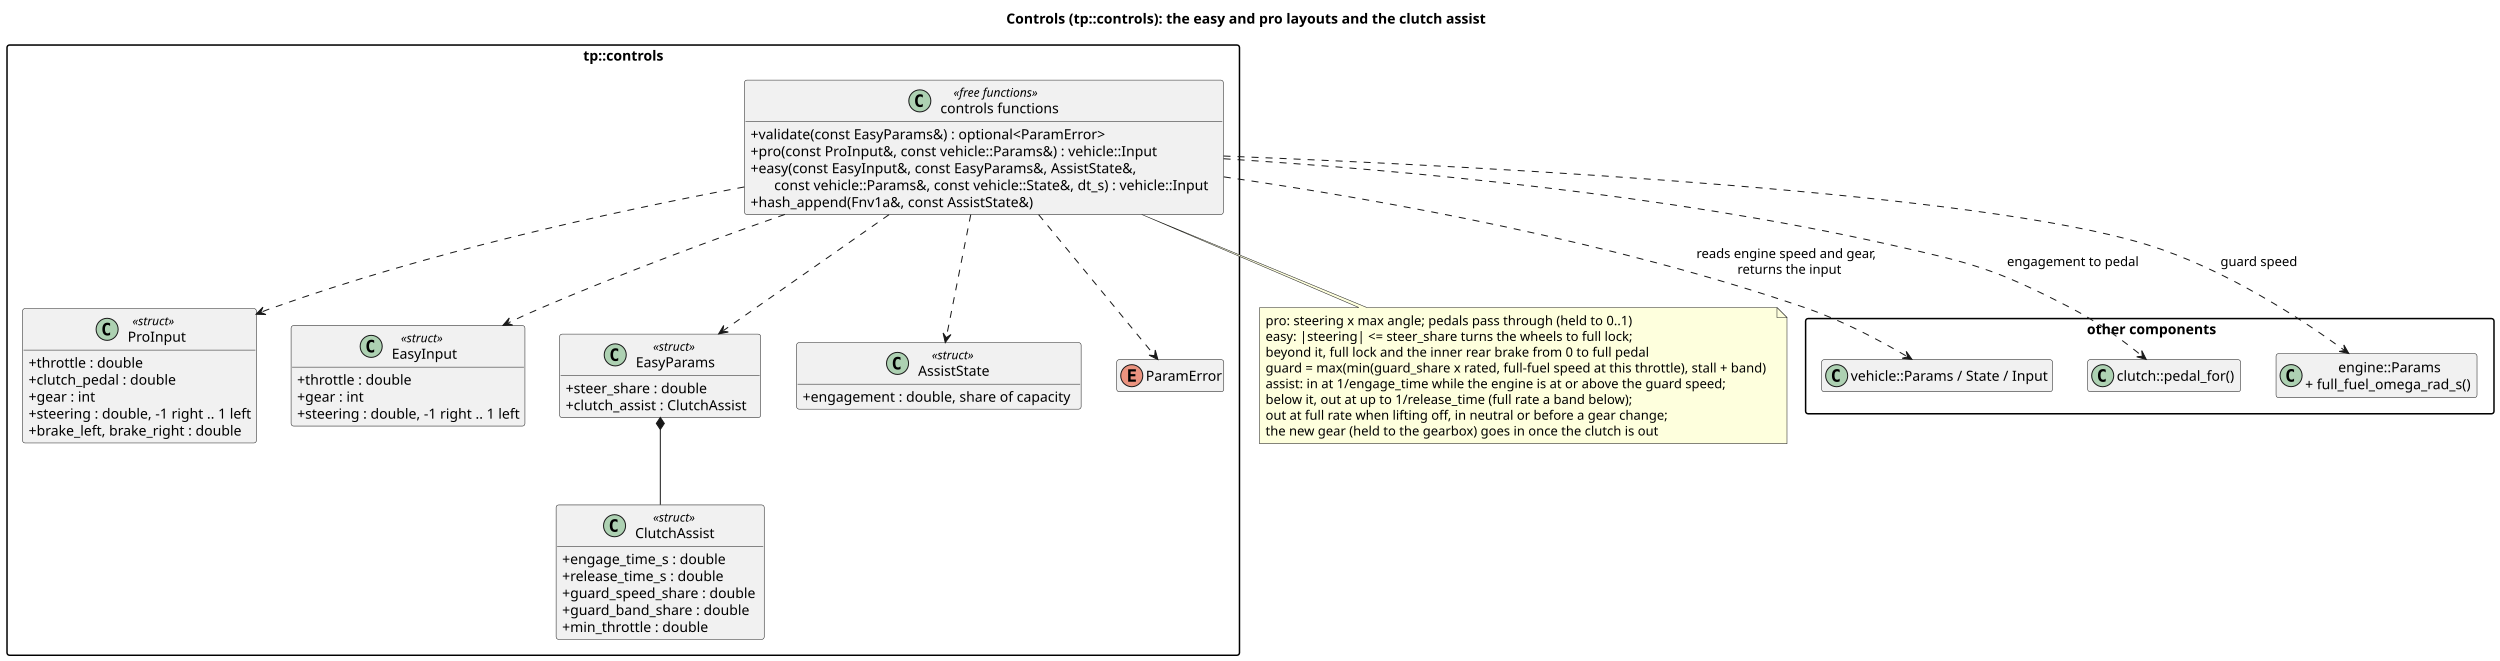
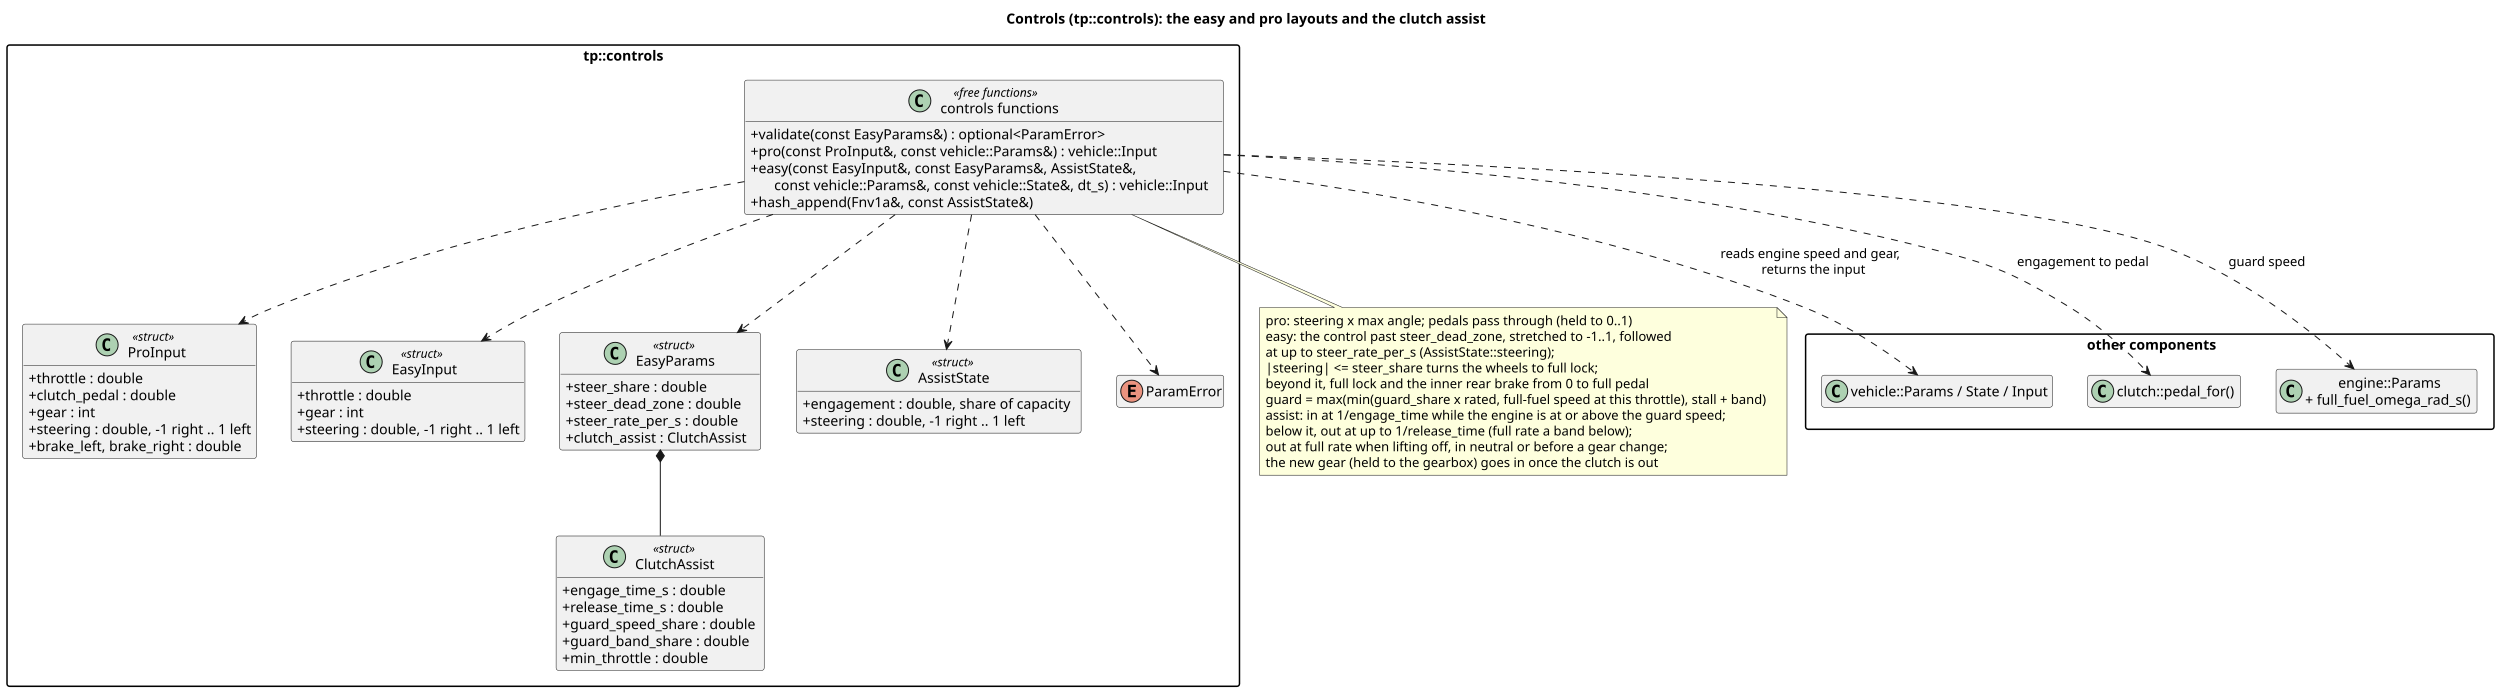
- <svg xmlns="http://www.w3.org/2000/svg" contentStyleType="text/css" height="659px" preserveAspectRatio="none" style="width:2495px;height:659px;background:#FFFFFF;" version="1.1" viewBox="0 0 2495 659" width="2495px" zoomAndPan="magnify">
+ <svg xmlns="http://www.w3.org/2000/svg" contentStyleType="text/css" height="690px" preserveAspectRatio="none" style="width:2495px;height:690px;background:#FFFFFF;" version="1.1" viewBox="0 0 2495 690" width="2495px" zoomAndPan="magnify">
  <defs />
  <g>
    <text fill="#000000" font-family="sans-serif" font-size="14" font-weight="bold" lengthAdjust="spacing" textLength="472.555" x="1004.223" y="23.562">Controls (tp::controls): the easy and pro layouts and the clutch assist</text>
    <g id="cluster_other components">
-       <rect fill="none" height="95" rx="2.5" ry="2.5" style="stroke:#000000;stroke-width:1.5;" width="687" x="1802" y="317.94" />
-       <text fill="#000000" font-family="sans-serif" font-size="14" font-weight="bold" lengthAdjust="spacing" textLength="125.535" x="2082.732" y="333.502">other components</text>
+       <rect fill="none" height="95" rx="2.5" ry="2.5" style="stroke:#000000;stroke-width:1.5;" width="687" x="1802" y="333.44" />
+       <text fill="#000000" font-family="sans-serif" font-size="14" font-weight="bold" lengthAdjust="spacing" textLength="125.535" x="2082.732" y="349.002">other components</text>
    </g>
    <g id="cluster_tp::controls">
-       <rect fill="none" height="609" rx="2.5" ry="2.5" style="stroke:#000000;stroke-width:1.5;" width="1230" x="7" y="44.94" />
+       <rect fill="none" height="640" rx="2.5" ry="2.5" style="stroke:#000000;stroke-width:1.5;" width="1230" x="7" y="44.94" />
      <text fill="#000000" font-family="sans-serif" font-size="14" font-weight="bold" lengthAdjust="spacing" textLength="79.892" x="582.054" y="60.502">tp::controls</text>
    </g>
    <g id="elem_Vehicle">
-       <rect codeLine="7" fill="#F1F1F1" height="32" id="Vehicle" rx="2.5" ry="2.5" style="stroke:#181818;stroke-width:0.5;" width="230.372" x="1818" y="358.94" />
-       <ellipse cx="1833" cy="374.94" fill="#ADD1B2" rx="11" ry="11" style="stroke:#181818;stroke-width:1.0;" />
-       <path d="M1835.969,380.58 Q1835.391,380.877 1834.75,381.018 Q1834.109,381.174 1833.406,381.174 Q1830.906,381.174 1829.578,379.533 Q1828.266,377.877 1828.266,374.752 Q1828.266,371.627 1829.578,369.971 Q1830.906,368.315 1833.406,368.315 Q1834.109,368.315 1834.75,368.471 Q1835.406,368.627 1835.969,368.924 L1835.969,371.643 Q1835.344,371.065 1834.75,370.799 Q1834.156,370.518 1833.531,370.518 Q1832.188,370.518 1831.5,371.596 Q1830.812,372.658 1830.812,374.752 Q1830.812,376.846 1831.5,377.924 Q1832.188,378.986 1833.531,378.986 Q1834.156,378.986 1834.75,378.721 Q1835.344,378.44 1835.969,377.861 L1835.969,380.58 Z " fill="#000000" />
-       <text fill="#000000" font-family="sans-serif" font-size="14" lengthAdjust="spacing" textLength="198.372" x="1847" y="380.032">vehicle::Params / State / Input</text>
+       <rect codeLine="7" fill="#F1F1F1" height="32" id="Vehicle" rx="2.5" ry="2.5" style="stroke:#181818;stroke-width:0.5;" width="230.372" x="1818" y="374.44" />
+       <ellipse cx="1833" cy="390.44" fill="#ADD1B2" rx="11" ry="11" style="stroke:#181818;stroke-width:1.0;" />
+       <path d="M1835.969,396.08 Q1835.391,396.377 1834.75,396.518 Q1834.109,396.674 1833.406,396.674 Q1830.906,396.674 1829.578,395.033 Q1828.266,393.377 1828.266,390.252 Q1828.266,387.127 1829.578,385.471 Q1830.906,383.815 1833.406,383.815 Q1834.109,383.815 1834.75,383.971 Q1835.406,384.127 1835.969,384.424 L1835.969,387.143 Q1835.344,386.565 1834.75,386.299 Q1834.156,386.018 1833.531,386.018 Q1832.188,386.018 1831.5,387.096 Q1830.812,388.158 1830.812,390.252 Q1830.812,392.346 1831.5,393.424 Q1832.188,394.486 1833.531,394.486 Q1834.156,394.486 1834.75,394.221 Q1835.344,393.94 1835.969,393.361 L1835.969,396.08 Z " fill="#000000" />
+       <text fill="#000000" font-family="sans-serif" font-size="14" lengthAdjust="spacing" textLength="198.372" x="1847" y="395.532">vehicle::Params / State / Input</text>
    </g>
    <g id="elem_PedalFor">
-       <rect codeLine="8" fill="#F1F1F1" height="32" id="PedalFor" rx="2.5" ry="2.5" style="stroke:#181818;stroke-width:0.5;" width="152.593" x="2083.5" y="358.94" />
-       <ellipse cx="2098.5" cy="374.94" fill="#ADD1B2" rx="11" ry="11" style="stroke:#181818;stroke-width:1.0;" />
-       <path d="M2101.469,380.58 Q2100.891,380.877 2100.25,381.018 Q2099.609,381.174 2098.906,381.174 Q2096.406,381.174 2095.078,379.533 Q2093.766,377.877 2093.766,374.752 Q2093.766,371.627 2095.078,369.971 Q2096.406,368.315 2098.906,368.315 Q2099.609,368.315 2100.25,368.471 Q2100.906,368.627 2101.469,368.924 L2101.469,371.643 Q2100.844,371.065 2100.25,370.799 Q2099.656,370.518 2099.031,370.518 Q2097.688,370.518 2097,371.596 Q2096.312,372.658 2096.312,374.752 Q2096.312,376.846 2097,377.924 Q2097.688,378.986 2099.031,378.986 Q2099.656,378.986 2100.25,378.721 Q2100.844,378.44 2101.469,377.861 L2101.469,380.58 Z " fill="#000000" />
-       <text fill="#000000" font-family="sans-serif" font-size="14" lengthAdjust="spacing" textLength="120.593" x="2112.5" y="380.032">clutch::pedal_for()</text>
+       <rect codeLine="8" fill="#F1F1F1" height="32" id="PedalFor" rx="2.5" ry="2.5" style="stroke:#181818;stroke-width:0.5;" width="152.593" x="2083.5" y="374.44" />
+       <ellipse cx="2098.5" cy="390.44" fill="#ADD1B2" rx="11" ry="11" style="stroke:#181818;stroke-width:1.0;" />
+       <path d="M2101.469,396.08 Q2100.891,396.377 2100.25,396.518 Q2099.609,396.674 2098.906,396.674 Q2096.406,396.674 2095.078,395.033 Q2093.766,393.377 2093.766,390.252 Q2093.766,387.127 2095.078,385.471 Q2096.406,383.815 2098.906,383.815 Q2099.609,383.815 2100.25,383.971 Q2100.906,384.127 2101.469,384.424 L2101.469,387.143 Q2100.844,386.565 2100.25,386.299 Q2099.656,386.018 2099.031,386.018 Q2097.688,386.018 2097,387.096 Q2096.312,388.158 2096.312,390.252 Q2096.312,392.346 2097,393.424 Q2097.688,394.486 2099.031,394.486 Q2099.656,394.486 2100.25,394.221 Q2100.844,393.94 2101.469,393.361 L2101.469,396.08 Z " fill="#000000" />
+       <text fill="#000000" font-family="sans-serif" font-size="14" lengthAdjust="spacing" textLength="120.593" x="2112.5" y="395.532">clutch::pedal_for()</text>
    </g>
    <g id="elem_Engine">
-       <rect codeLine="9" fill="#F1F1F1" height="43.879" id="Engine" rx="2.5" ry="2.5" style="stroke:#181818;stroke-width:0.5;" width="200.567" x="2271.5" y="352.94" />
-       <ellipse cx="2286.5" cy="374.879" fill="#ADD1B2" rx="11" ry="11" style="stroke:#181818;stroke-width:1.0;" />
-       <path d="M2289.469,380.519 Q2288.891,380.816 2288.25,380.957 Q2287.609,381.113 2286.906,381.113 Q2284.406,381.113 2283.078,379.473 Q2281.766,377.816 2281.766,374.691 Q2281.766,371.566 2283.078,369.91 Q2284.406,368.254 2286.906,368.254 Q2287.609,368.254 2288.25,368.41 Q2288.906,368.566 2289.469,368.863 L2289.469,371.582 Q2288.844,371.004 2288.25,370.738 Q2287.656,370.457 2287.031,370.457 Q2285.688,370.457 2285,371.535 Q2284.312,372.598 2284.312,374.691 Q2284.312,376.785 2285,377.863 Q2285.688,378.926 2287.031,378.926 Q2287.656,378.926 2288.25,378.66 Q2288.844,378.379 2289.469,377.801 L2289.469,380.519 Z " fill="#000000" />
-       <text fill="#000000" font-family="sans-serif" font-size="14" lengthAdjust="spacing" textLength="102.498" x="2333.535" y="371.502">engine::Params</text>
-       <text fill="#000000" font-family="sans-serif" font-size="14" lengthAdjust="spacing" textLength="168.567" x="2300.5" y="388.441">+ full_fuel_omega_rad_s()</text>
+       <rect codeLine="9" fill="#F1F1F1" height="43.879" id="Engine" rx="2.5" ry="2.5" style="stroke:#181818;stroke-width:0.5;" width="200.567" x="2271.5" y="368.44" />
+       <ellipse cx="2286.5" cy="390.379" fill="#ADD1B2" rx="11" ry="11" style="stroke:#181818;stroke-width:1.0;" />
+       <path d="M2289.469,396.019 Q2288.891,396.316 2288.25,396.457 Q2287.609,396.613 2286.906,396.613 Q2284.406,396.613 2283.078,394.973 Q2281.766,393.316 2281.766,390.191 Q2281.766,387.066 2283.078,385.41 Q2284.406,383.754 2286.906,383.754 Q2287.609,383.754 2288.25,383.91 Q2288.906,384.066 2289.469,384.363 L2289.469,387.082 Q2288.844,386.504 2288.25,386.238 Q2287.656,385.957 2287.031,385.957 Q2285.688,385.957 2285,387.035 Q2284.312,388.098 2284.312,390.191 Q2284.312,392.285 2285,393.363 Q2285.688,394.426 2287.031,394.426 Q2287.656,394.426 2288.25,394.16 Q2288.844,393.879 2289.469,393.301 L2289.469,396.019 Z " fill="#000000" />
+       <text fill="#000000" font-family="sans-serif" font-size="14" lengthAdjust="spacing" textLength="102.498" x="2333.535" y="387.002">engine::Params</text>
+       <text fill="#000000" font-family="sans-serif" font-size="14" lengthAdjust="spacing" textLength="168.567" x="2300.5" y="403.941">+ full_fuel_omega_rad_s()</text>
    </g>
    <g id="elem_ProInput">
-       <rect codeLine="13" fill="#F1F1F1" height="134.156" id="ProInput" rx="2.5" ry="2.5" style="stroke:#181818;stroke-width:0.5;" width="233.389" x="22.5" y="307.94" />
-       <ellipse cx="106.91" cy="328.669" fill="#ADD1B2" rx="11" ry="11" style="stroke:#181818;stroke-width:1.0;" />
-       <path d="M109.879,334.31 Q109.301,334.606 108.66,334.747 Q108.019,334.903 107.316,334.903 Q104.816,334.903 103.488,333.263 Q102.176,331.606 102.176,328.481 Q102.176,325.356 103.488,323.7 Q104.816,322.044 107.316,322.044 Q108.019,322.044 108.66,322.2 Q109.316,322.356 109.879,322.653 L109.879,325.372 Q109.254,324.794 108.66,324.528 Q108.066,324.247 107.441,324.247 Q106.098,324.247 105.41,325.325 Q104.723,326.388 104.723,328.481 Q104.723,330.575 105.41,331.653 Q106.098,332.716 107.441,332.716 Q108.066,332.716 108.66,332.45 Q109.254,332.169 109.879,331.591 L109.879,334.31 Z " fill="#000000" />
-       <text fill="#000000" font-family="sans-serif" font-size="12" font-style="italic" lengthAdjust="spacing" textLength="46.676" x="132.106" y="324.565">«struct»</text>
-       <text fill="#000000" font-family="sans-serif" font-size="14" lengthAdjust="spacing" textLength="56.068" x="127.41" y="341.022">ProInput</text>
-       <line style="stroke:#181818;stroke-width:0.5;" x1="23.5" x2="254.889" y1="349.398" y2="349.398" />
-       <text fill="#000000" font-family="sans-serif" font-size="14" lengthAdjust="spacing" textLength="113.777" x="28.5" y="366.961">+throttle : double</text>
-       <text fill="#000000" font-family="sans-serif" font-size="14" lengthAdjust="spacing" textLength="150.008" x="28.5" y="383.9">+clutch_pedal : double</text>
-       <text fill="#000000" font-family="sans-serif" font-size="14" lengthAdjust="spacing" textLength="67.293" x="28.5" y="400.84">+gear : int</text>
-       <text fill="#000000" font-family="sans-serif" font-size="14" lengthAdjust="spacing" textLength="221.389" x="28.5" y="417.779">+steering : double, -1 right .. 1 left</text>
-       <text fill="#000000" font-family="sans-serif" font-size="14" lengthAdjust="spacing" textLength="213.801" x="28.5" y="434.719">+brake_left, brake_right : double</text>
+       <rect codeLine="13" fill="#F1F1F1" height="134.156" id="ProInput" rx="2.5" ry="2.5" style="stroke:#181818;stroke-width:0.5;" width="233.389" x="22.5" y="323.44" />
+       <ellipse cx="106.91" cy="344.169" fill="#ADD1B2" rx="11" ry="11" style="stroke:#181818;stroke-width:1.0;" />
+       <path d="M109.879,349.81 Q109.301,350.106 108.66,350.247 Q108.019,350.403 107.316,350.403 Q104.816,350.403 103.488,348.763 Q102.176,347.106 102.176,343.981 Q102.176,340.856 103.488,339.2 Q104.816,337.544 107.316,337.544 Q108.019,337.544 108.66,337.7 Q109.316,337.856 109.879,338.153 L109.879,340.872 Q109.254,340.294 108.66,340.028 Q108.066,339.747 107.441,339.747 Q106.098,339.747 105.41,340.825 Q104.723,341.888 104.723,343.981 Q104.723,346.075 105.41,347.153 Q106.098,348.216 107.441,348.216 Q108.066,348.216 108.66,347.95 Q109.254,347.669 109.879,347.091 L109.879,349.81 Z " fill="#000000" />
+       <text fill="#000000" font-family="sans-serif" font-size="12" font-style="italic" lengthAdjust="spacing" textLength="46.676" x="132.106" y="340.065">«struct»</text>
+       <text fill="#000000" font-family="sans-serif" font-size="14" lengthAdjust="spacing" textLength="56.068" x="127.41" y="356.522">ProInput</text>
+       <line style="stroke:#181818;stroke-width:0.5;" x1="23.5" x2="254.889" y1="364.898" y2="364.898" />
+       <text fill="#000000" font-family="sans-serif" font-size="14" lengthAdjust="spacing" textLength="113.777" x="28.5" y="382.461">+throttle : double</text>
+       <text fill="#000000" font-family="sans-serif" font-size="14" lengthAdjust="spacing" textLength="150.008" x="28.5" y="399.4">+clutch_pedal : double</text>
+       <text fill="#000000" font-family="sans-serif" font-size="14" lengthAdjust="spacing" textLength="67.293" x="28.5" y="416.34">+gear : int</text>
+       <text fill="#000000" font-family="sans-serif" font-size="14" lengthAdjust="spacing" textLength="221.389" x="28.5" y="433.279">+steering : double, -1 right .. 1 left</text>
+       <text fill="#000000" font-family="sans-serif" font-size="14" lengthAdjust="spacing" textLength="213.801" x="28.5" y="450.219">+brake_left, brake_right : double</text>
    </g>
    <g id="elem_EasyInput">
-       <rect codeLine="20" fill="#F1F1F1" height="100.277" id="EasyInput" rx="2.5" ry="2.5" style="stroke:#181818;stroke-width:0.5;" width="233.389" x="290.5" y="324.94" />
-       <ellipse cx="370.446" cy="345.669" fill="#ADD1B2" rx="11" ry="11" style="stroke:#181818;stroke-width:1.0;" />
-       <path d="M373.415,351.31 Q372.837,351.606 372.196,351.747 Q371.556,351.903 370.853,351.903 Q368.353,351.903 367.024,350.263 Q365.712,348.606 365.712,345.481 Q365.712,342.356 367.024,340.7 Q368.353,339.044 370.853,339.044 Q371.556,339.044 372.196,339.2 Q372.853,339.356 373.415,339.653 L373.415,342.372 Q372.79,341.794 372.196,341.528 Q371.603,341.247 370.978,341.247 Q369.634,341.247 368.946,342.325 Q368.259,343.388 368.259,345.481 Q368.259,347.575 368.946,348.653 Q369.634,349.716 370.978,349.716 Q371.603,349.716 372.196,349.45 Q372.79,349.169 373.415,348.591 L373.415,351.31 Z " fill="#000000" />
-       <text fill="#000000" font-family="sans-serif" font-size="12" font-style="italic" lengthAdjust="spacing" textLength="46.676" x="400.106" y="341.565">«struct»</text>
-       <text fill="#000000" font-family="sans-serif" font-size="14" lengthAdjust="spacing" textLength="64.996" x="390.946" y="358.022">EasyInput</text>
-       <line style="stroke:#181818;stroke-width:0.5;" x1="291.5" x2="522.889" y1="366.398" y2="366.398" />
-       <text fill="#000000" font-family="sans-serif" font-size="14" lengthAdjust="spacing" textLength="113.777" x="296.5" y="383.961">+throttle : double</text>
-       <text fill="#000000" font-family="sans-serif" font-size="14" lengthAdjust="spacing" textLength="67.293" x="296.5" y="400.9">+gear : int</text>
-       <text fill="#000000" font-family="sans-serif" font-size="14" lengthAdjust="spacing" textLength="221.389" x="296.5" y="417.84">+steering : double, -1 right .. 1 left</text>
+       <rect codeLine="20" fill="#F1F1F1" height="100.277" id="EasyInput" rx="2.5" ry="2.5" style="stroke:#181818;stroke-width:0.5;" width="233.389" x="290.5" y="340.44" />
+       <ellipse cx="370.446" cy="361.169" fill="#ADD1B2" rx="11" ry="11" style="stroke:#181818;stroke-width:1.0;" />
+       <path d="M373.415,366.81 Q372.837,367.106 372.196,367.247 Q371.556,367.403 370.853,367.403 Q368.353,367.403 367.024,365.763 Q365.712,364.106 365.712,360.981 Q365.712,357.856 367.024,356.2 Q368.353,354.544 370.853,354.544 Q371.556,354.544 372.196,354.7 Q372.853,354.856 373.415,355.153 L373.415,357.872 Q372.79,357.294 372.196,357.028 Q371.603,356.747 370.978,356.747 Q369.634,356.747 368.946,357.825 Q368.259,358.888 368.259,360.981 Q368.259,363.075 368.946,364.153 Q369.634,365.216 370.978,365.216 Q371.603,365.216 372.196,364.95 Q372.79,364.669 373.415,364.091 L373.415,366.81 Z " fill="#000000" />
+       <text fill="#000000" font-family="sans-serif" font-size="12" font-style="italic" lengthAdjust="spacing" textLength="46.676" x="400.106" y="357.065">«struct»</text>
+       <text fill="#000000" font-family="sans-serif" font-size="14" lengthAdjust="spacing" textLength="64.996" x="390.946" y="373.522">EasyInput</text>
+       <line style="stroke:#181818;stroke-width:0.5;" x1="291.5" x2="522.889" y1="381.898" y2="381.898" />
+       <text fill="#000000" font-family="sans-serif" font-size="14" lengthAdjust="spacing" textLength="113.777" x="296.5" y="399.461">+throttle : double</text>
+       <text fill="#000000" font-family="sans-serif" font-size="14" lengthAdjust="spacing" textLength="67.293" x="296.5" y="416.4">+gear : int</text>
+       <text fill="#000000" font-family="sans-serif" font-size="14" lengthAdjust="spacing" textLength="221.389" x="296.5" y="433.34">+steering : double, -1 right .. 1 left</text>
    </g>
    <g id="elem_ClutchAssist">
-       <rect codeLine="25" fill="#F1F1F1" height="134.156" id="ClutchAssist" rx="2.5" ry="2.5" style="stroke:#181818;stroke-width:0.5;" width="207.699" x="555" y="503.94" />
-       <ellipse cx="613.324" cy="524.669" fill="#ADD1B2" rx="11" ry="11" style="stroke:#181818;stroke-width:1.0;" />
-       <path d="M616.293,530.31 Q615.715,530.606 615.074,530.747 Q614.434,530.903 613.731,530.903 Q611.231,530.903 609.902,529.263 Q608.59,527.606 608.59,524.481 Q608.59,521.356 609.902,519.7 Q611.231,518.044 613.731,518.044 Q614.434,518.044 615.074,518.2 Q615.731,518.356 616.293,518.653 L616.293,521.372 Q615.668,520.794 615.074,520.528 Q614.481,520.247 613.856,520.247 Q612.512,520.247 611.824,521.325 Q611.137,522.388 611.137,524.481 Q611.137,526.575 611.824,527.653 Q612.512,528.716 613.856,528.716 Q614.481,528.716 615.074,528.45 Q615.668,528.169 616.293,527.591 L616.293,530.31 Z " fill="#000000" />
-       <text fill="#000000" font-family="sans-serif" font-size="12" font-style="italic" lengthAdjust="spacing" textLength="46.676" x="651.762" y="520.564">«struct»</text>
-       <text fill="#000000" font-family="sans-serif" font-size="14" lengthAdjust="spacing" textLength="82.551" x="633.824" y="537.021">ClutchAssist</text>
-       <line style="stroke:#181818;stroke-width:0.5;" x1="556" x2="761.699" y1="545.398" y2="545.398" />
-       <text fill="#000000" font-family="sans-serif" font-size="14" lengthAdjust="spacing" textLength="164.726" x="561" y="562.961">+engage_time_s : double</text>
-       <text fill="#000000" font-family="sans-serif" font-size="14" lengthAdjust="spacing" textLength="163.495" x="561" y="579.9">+release_time_s : double</text>
-       <text fill="#000000" font-family="sans-serif" font-size="14" lengthAdjust="spacing" textLength="195.699" x="561" y="596.84">+guard_speed_share : double</text>
-       <text fill="#000000" font-family="sans-serif" font-size="14" lengthAdjust="spacing" textLength="188.118" x="561" y="613.779">+guard_band_share : double</text>
-       <text fill="#000000" font-family="sans-serif" font-size="14" lengthAdjust="spacing" textLength="144.088" x="561" y="630.719">+min_throttle : double</text>
+       <rect codeLine="25" fill="#F1F1F1" height="134.156" id="ClutchAssist" rx="2.5" ry="2.5" style="stroke:#181818;stroke-width:0.5;" width="207.699" x="555" y="534.939" />
+       <ellipse cx="613.324" cy="555.669" fill="#ADD1B2" rx="11" ry="11" style="stroke:#181818;stroke-width:1.0;" />
+       <path d="M616.293,561.31 Q615.715,561.606 615.074,561.747 Q614.434,561.903 613.731,561.903 Q611.231,561.903 609.902,560.263 Q608.59,558.606 608.59,555.481 Q608.59,552.356 609.902,550.7 Q611.231,549.044 613.731,549.044 Q614.434,549.044 615.074,549.2 Q615.731,549.356 616.293,549.653 L616.293,552.372 Q615.668,551.794 615.074,551.528 Q614.481,551.247 613.856,551.247 Q612.512,551.247 611.824,552.325 Q611.137,553.388 611.137,555.481 Q611.137,557.575 611.824,558.653 Q612.512,559.716 613.856,559.716 Q614.481,559.716 615.074,559.45 Q615.668,559.169 616.293,558.591 L616.293,561.31 Z " fill="#000000" />
+       <text fill="#000000" font-family="sans-serif" font-size="12" font-style="italic" lengthAdjust="spacing" textLength="46.676" x="651.762" y="551.564">«struct»</text>
+       <text fill="#000000" font-family="sans-serif" font-size="14" lengthAdjust="spacing" textLength="82.551" x="633.824" y="568.021">ClutchAssist</text>
+       <line style="stroke:#181818;stroke-width:0.5;" x1="556" x2="761.699" y1="576.398" y2="576.398" />
+       <text fill="#000000" font-family="sans-serif" font-size="14" lengthAdjust="spacing" textLength="164.726" x="561" y="593.961">+engage_time_s : double</text>
+       <text fill="#000000" font-family="sans-serif" font-size="14" lengthAdjust="spacing" textLength="163.495" x="561" y="610.9">+release_time_s : double</text>
+       <text fill="#000000" font-family="sans-serif" font-size="14" lengthAdjust="spacing" textLength="195.699" x="561" y="627.84">+guard_speed_share : double</text>
+       <text fill="#000000" font-family="sans-serif" font-size="14" lengthAdjust="spacing" textLength="188.118" x="561" y="644.779">+guard_band_share : double</text>
+       <text fill="#000000" font-family="sans-serif" font-size="14" lengthAdjust="spacing" textLength="144.088" x="561" y="661.719">+min_throttle : double</text>
    </g>
    <g id="elem_EasyParams">
-       <rect codeLine="32" fill="#F1F1F1" height="83.338" id="EasyParams" rx="2.5" ry="2.5" style="stroke:#181818;stroke-width:0.5;" width="200.631" x="558.5" y="333.44" />
-       <ellipse cx="614.004" cy="354.169" fill="#ADD1B2" rx="11" ry="11" style="stroke:#181818;stroke-width:1.0;" />
-       <path d="M616.973,359.81 Q616.395,360.106 615.754,360.247 Q615.114,360.403 614.411,360.403 Q611.911,360.403 610.582,358.763 Q609.27,357.106 609.27,353.981 Q609.27,350.856 610.582,349.2 Q611.911,347.544 614.411,347.544 Q615.114,347.544 615.754,347.7 Q616.411,347.856 616.973,348.153 L616.973,350.872 Q616.348,350.294 615.754,350.028 Q615.161,349.747 614.536,349.747 Q613.192,349.747 612.504,350.825 Q611.817,351.888 611.817,353.981 Q611.817,356.075 612.504,357.153 Q613.192,358.216 614.536,358.216 Q615.161,358.216 615.754,357.95 Q616.348,357.669 616.973,357.091 L616.973,359.81 Z " fill="#000000" />
-       <text fill="#000000" font-family="sans-serif" font-size="12" font-style="italic" lengthAdjust="spacing" textLength="46.676" x="651.727" y="350.065">«struct»</text>
-       <text fill="#000000" font-family="sans-serif" font-size="14" lengthAdjust="spacing" textLength="81.122" x="634.504" y="366.522">EasyParams</text>
-       <line style="stroke:#181818;stroke-width:0.5;" x1="559.5" x2="758.131" y1="374.898" y2="374.898" />
-       <text fill="#000000" font-family="sans-serif" font-size="14" lengthAdjust="spacing" textLength="143.452" x="564.5" y="392.461">+steer_share : double</text>
-       <text fill="#000000" font-family="sans-serif" font-size="14" lengthAdjust="spacing" textLength="188.631" x="564.5" y="409.4">+clutch_assist : ClutchAssist</text>
+       <rect codeLine="32" fill="#F1F1F1" height="117.217" id="EasyParams" rx="2.5" ry="2.5" style="stroke:#181818;stroke-width:0.5;" width="200.631" x="558.5" y="331.94" />
+       <ellipse cx="614.004" cy="352.669" fill="#ADD1B2" rx="11" ry="11" style="stroke:#181818;stroke-width:1.0;" />
+       <path d="M616.973,358.31 Q616.395,358.606 615.754,358.747 Q615.114,358.903 614.411,358.903 Q611.911,358.903 610.582,357.263 Q609.27,355.606 609.27,352.481 Q609.27,349.356 610.582,347.7 Q611.911,346.044 614.411,346.044 Q615.114,346.044 615.754,346.2 Q616.411,346.356 616.973,346.653 L616.973,349.372 Q616.348,348.794 615.754,348.528 Q615.161,348.247 614.536,348.247 Q613.192,348.247 612.504,349.325 Q611.817,350.388 611.817,352.481 Q611.817,354.575 612.504,355.653 Q613.192,356.716 614.536,356.716 Q615.161,356.716 615.754,356.45 Q616.348,356.169 616.973,355.591 L616.973,358.31 Z " fill="#000000" />
+       <text fill="#000000" font-family="sans-serif" font-size="12" font-style="italic" lengthAdjust="spacing" textLength="46.676" x="651.727" y="348.565">«struct»</text>
+       <text fill="#000000" font-family="sans-serif" font-size="14" lengthAdjust="spacing" textLength="81.122" x="634.504" y="365.022">EasyParams</text>
+       <line style="stroke:#181818;stroke-width:0.5;" x1="559.5" x2="758.131" y1="373.398" y2="373.398" />
+       <text fill="#000000" font-family="sans-serif" font-size="14" lengthAdjust="spacing" textLength="143.452" x="564.5" y="390.961">+steer_share : double</text>
+       <text fill="#000000" font-family="sans-serif" font-size="14" lengthAdjust="spacing" textLength="178.602" x="564.5" y="407.9">+steer_dead_zone : double</text>
+       <text fill="#000000" font-family="sans-serif" font-size="14" lengthAdjust="spacing" textLength="174.528" x="564.5" y="424.84">+steer_rate_per_s : double</text>
+       <text fill="#000000" font-family="sans-serif" font-size="14" lengthAdjust="spacing" textLength="188.631" x="564.5" y="441.779">+clutch_assist : ClutchAssist</text>
    </g>
    <g id="elem_AssistState">
-       <rect codeLine="36" fill="#F1F1F1" height="66.398" id="AssistState" rx="2.5" ry="2.5" style="stroke:#181818;stroke-width:0.5;" width="283.961" x="795" y="341.94" />
-       <ellipse cx="895.748" cy="362.669" fill="#ADD1B2" rx="11" ry="11" style="stroke:#181818;stroke-width:1.0;" />
-       <path d="M898.717,368.31 Q898.139,368.606 897.498,368.747 Q896.857,368.903 896.154,368.903 Q893.654,368.903 892.326,367.263 Q891.014,365.606 891.014,362.481 Q891.014,359.356 892.326,357.7 Q893.654,356.044 896.154,356.044 Q896.857,356.044 897.498,356.2 Q898.154,356.356 898.717,356.653 L898.717,359.372 Q898.092,358.794 897.498,358.528 Q896.904,358.247 896.279,358.247 Q894.936,358.247 894.248,359.325 Q893.561,360.388 893.561,362.481 Q893.561,364.575 894.248,365.653 Q894.936,366.716 896.279,366.716 Q896.904,366.716 897.498,366.45 Q898.092,366.169 898.717,365.591 L898.717,368.31 Z " fill="#000000" />
-       <text fill="#000000" font-family="sans-serif" font-size="12" font-style="italic" lengthAdjust="spacing" textLength="46.676" x="929.893" y="358.565">«struct»</text>
-       <text fill="#000000" font-family="sans-serif" font-size="14" lengthAdjust="spacing" textLength="73.965" x="916.248" y="375.022">AssistState</text>
-       <line style="stroke:#181818;stroke-width:0.5;" x1="796" x2="1077.961" y1="383.398" y2="383.398" />
-       <text fill="#000000" font-family="sans-serif" font-size="14" lengthAdjust="spacing" textLength="271.961" x="801" y="400.961">+engagement : double, share of capacity</text>
+       <rect codeLine="38" fill="#F1F1F1" height="83.338" id="AssistState" rx="2.5" ry="2.5" style="stroke:#181818;stroke-width:0.5;" width="283.961" x="795" y="348.94" />
+       <ellipse cx="895.748" cy="369.669" fill="#ADD1B2" rx="11" ry="11" style="stroke:#181818;stroke-width:1.0;" />
+       <path d="M898.717,375.31 Q898.139,375.606 897.498,375.747 Q896.857,375.903 896.154,375.903 Q893.654,375.903 892.326,374.263 Q891.014,372.606 891.014,369.481 Q891.014,366.356 892.326,364.7 Q893.654,363.044 896.154,363.044 Q896.857,363.044 897.498,363.2 Q898.154,363.356 898.717,363.653 L898.717,366.372 Q898.092,365.794 897.498,365.528 Q896.904,365.247 896.279,365.247 Q894.936,365.247 894.248,366.325 Q893.561,367.388 893.561,369.481 Q893.561,371.575 894.248,372.653 Q894.936,373.716 896.279,373.716 Q896.904,373.716 897.498,373.45 Q898.092,373.169 898.717,372.591 L898.717,375.31 Z " fill="#000000" />
+       <text fill="#000000" font-family="sans-serif" font-size="12" font-style="italic" lengthAdjust="spacing" textLength="46.676" x="929.893" y="365.565">«struct»</text>
+       <text fill="#000000" font-family="sans-serif" font-size="14" lengthAdjust="spacing" textLength="73.965" x="916.248" y="382.022">AssistState</text>
+       <line style="stroke:#181818;stroke-width:0.5;" x1="796" x2="1077.961" y1="390.398" y2="390.398" />
+       <text fill="#000000" font-family="sans-serif" font-size="14" lengthAdjust="spacing" textLength="271.961" x="801" y="407.961">+engagement : double, share of capacity</text>
+       <text fill="#000000" font-family="sans-serif" font-size="14" lengthAdjust="spacing" textLength="221.389" x="801" y="424.9">+steering : double, -1 right .. 1 left</text>
    </g>
    <g id="elem_ParamError">
-       <rect codeLine="39" fill="#F1F1F1" height="32" id="ParamError" rx="2.5" ry="2.5" style="stroke:#181818;stroke-width:0.5;" width="106.819" x="1114.5" y="358.94" />
-       <ellipse cx="1129.5" cy="374.94" fill="#EB937F" rx="11" ry="11" style="stroke:#181818;stroke-width:1.0;" />
-       <path d="M1133.609,380.94 L1125.891,380.94 L1125.891,368.549 L1133.609,368.549 L1133.609,370.705 L1128.344,370.705 L1128.344,373.377 L1133.109,373.377 L1133.109,375.533 L1128.344,375.533 L1128.344,378.783 L1133.609,378.783 L1133.609,380.94 Z " fill="#000000" />
-       <text fill="#000000" font-family="sans-serif" font-size="14" lengthAdjust="spacing" textLength="74.819" x="1143.5" y="380.032">ParamError</text>
+       <rect codeLine="42" fill="#F1F1F1" height="32" id="ParamError" rx="2.5" ry="2.5" style="stroke:#181818;stroke-width:0.5;" width="106.819" x="1114.5" y="374.44" />
+       <ellipse cx="1129.5" cy="390.44" fill="#EB937F" rx="11" ry="11" style="stroke:#181818;stroke-width:1.0;" />
+       <path d="M1133.609,396.44 L1125.891,396.44 L1125.891,384.049 L1133.609,384.049 L1133.609,386.205 L1128.344,386.205 L1128.344,388.877 L1133.109,388.877 L1133.109,391.033 L1128.344,391.033 L1128.344,394.283 L1133.609,394.283 L1133.609,396.44 Z " fill="#000000" />
+       <text fill="#000000" font-family="sans-serif" font-size="14" lengthAdjust="spacing" textLength="74.819" x="1143.5" y="395.532">ParamError</text>
    </g>
    <g id="elem_ControlsFns">
-       <rect codeLine="40" fill="#F1F1F1" height="134.156" id="ControlsFns" rx="2.5" ry="2.5" style="stroke:#181818;stroke-width:0.5;" width="477.849" x="743" y="79.939" />
+       <rect codeLine="43" fill="#F1F1F1" height="134.156" id="ControlsFns" rx="2.5" ry="2.5" style="stroke:#181818;stroke-width:0.5;" width="477.849" x="743" y="79.939" />
      <ellipse cx="917.983" cy="100.669" fill="#ADD1B2" rx="11" ry="11" style="stroke:#181818;stroke-width:1.0;" />
      <path d="M920.952,106.31 Q920.374,106.606 919.733,106.747 Q919.092,106.903 918.389,106.903 Q915.889,106.903 914.561,105.263 Q913.249,103.606 913.249,100.481 Q913.249,97.356 914.561,95.7 Q915.889,94.044 918.389,94.044 Q919.092,94.044 919.733,94.2 Q920.389,94.356 920.952,94.653 L920.952,97.372 Q920.327,96.794 919.733,96.528 Q919.139,96.247 918.514,96.247 Q917.17,96.247 916.483,97.325 Q915.795,98.388 915.795,100.481 Q915.795,102.575 916.483,103.653 Q917.17,104.716 918.514,104.716 Q919.139,104.716 919.733,104.45 Q920.327,104.169 920.952,103.591 L920.952,106.31 Z " fill="#000000" />
      <text fill="#000000" font-family="sans-serif" font-size="12" font-style="italic" lengthAdjust="spacing" textLength="93.188" x="951.581" y="96.564">«free functions»</text>
      <text fill="#000000" font-family="sans-serif" font-size="14" lengthAdjust="spacing" textLength="119.383" x="938.483" y="113.022">controls functions</text>
      <line style="stroke:#181818;stroke-width:0.5;" x1="744" x2="1219.849" y1="121.398" y2="121.398" />
      <text fill="#000000" font-family="sans-serif" font-size="14" lengthAdjust="spacing" textLength="359.981" x="749" y="138.961">+validate(const EasyParams&amp;) : optional&lt;ParamError&gt;</text>
      <text fill="#000000" font-family="sans-serif" font-size="14" lengthAdjust="spacing" textLength="410.519" x="749" y="155.9">+pro(const ProInput&amp;, const vehicle::Params&amp;) : vehicle::Input</text>
      <text fill="#000000" font-family="sans-serif" font-size="14" lengthAdjust="spacing" textLength="393.9" x="749" y="172.84">+easy(const EasyInput&amp;, const EasyParams&amp;, AssistState&amp;,</text>
      <text fill="#000000" font-family="sans-serif" font-size="14" lengthAdjust="spacing" textLength="442.224" x="772.625" y="189.779">const vehicle::Params&amp;, const vehicle::State&amp;, dt_s) : vehicle::Input</text>
      <text fill="#000000" font-family="sans-serif" font-size="14" lengthAdjust="spacing" textLength="286.18" x="749" y="206.719">+hash_append(Fnv1a&amp;, const AssistState&amp;)</text>
    </g>
    <g id="elem_GMN23">
-       <path d="M1257,306.94 L1257,442.775 A0,0 0 0 0 1257,442.775 L1783.413,442.775 A0,0 0 0 0 1783.413,442.775 L1783.413,316.94 L1773.413,306.94 L1364.15,306.94 L1139.42,214.07 L1356.15,306.94 L1257,306.94 A0,0 0 0 0 1257,306.94 " fill="#FEFFDD" style="stroke:#181818;stroke-width:0.5;" />
+       <path d="M1257,306.94 L1257,474.234 A0,0 0 0 0 1257,474.234 L1783.413,474.234 A0,0 0 0 0 1783.413,474.234 L1783.413,316.94 L1773.413,306.94 L1339.88,306.94 L1129.37,214.089 L1331.88,306.94 L1257,306.94 A0,0 0 0 0 1257,306.94 " fill="#FEFFDD" style="stroke:#181818;stroke-width:0.5;" />
      <path d="M1773.413,306.94 L1773.413,316.94 L1783.413,316.94 L1773.413,306.94 " fill="#FEFFDD" style="stroke:#181818;stroke-width:0.5;" />
      <text fill="#000000" font-family="sans-serif" font-size="13" lengthAdjust="spacing" textLength="368.062" x="1263" y="324.533">pro: steering x max angle; pedals pass through (held to 0..1)</text>
-       <text fill="#000000" font-family="sans-serif" font-size="13" lengthAdjust="spacing" textLength="367.593" x="1263" y="340.263">easy: |steering| &lt;= steer_share turns the wheels to full lock;</text>
-       <text fill="#000000" font-family="sans-serif" font-size="13" lengthAdjust="spacing" textLength="384.116" x="1263" y="355.992">beyond it, full lock and the inner rear brake from 0 to full pedal</text>
-       <text fill="#000000" font-family="sans-serif" font-size="13" lengthAdjust="spacing" textLength="505.413" x="1263" y="371.722">guard = max(min(guard_share x rated, full-fuel speed at this throttle), stall + band)</text>
-       <text fill="#000000" font-family="sans-serif" font-size="13" lengthAdjust="spacing" textLength="460.046" x="1263" y="387.451">assist: in at 1/engage_time while the engine is at or above the guard speed;</text>
-       <text fill="#000000" font-family="sans-serif" font-size="13" lengthAdjust="spacing" textLength="366.228" x="1263" y="403.181">below it, out at up to 1/release_time (full rate a band below);</text>
-       <text fill="#000000" font-family="sans-serif" font-size="13" lengthAdjust="spacing" textLength="401.845" x="1263" y="418.91">out at full rate when lifting off, in neutral or before a gear change;</text>
-       <text fill="#000000" font-family="sans-serif" font-size="13" lengthAdjust="spacing" textLength="397.128" x="1263" y="434.64">the new gear (held to the gearbox) goes in once the clutch is out</text>
+       <text fill="#000000" font-family="sans-serif" font-size="13" lengthAdjust="spacing" textLength="409.938" x="1263" y="340.263">easy: the control past steer_dead_zone, stretched to -1..1, followed</text>
+       <text fill="#000000" font-family="sans-serif" font-size="13" lengthAdjust="spacing" textLength="293.693" x="1263" y="355.992">at up to steer_rate_per_s (AssistState::steering);</text>
+       <text fill="#000000" font-family="sans-serif" font-size="13" lengthAdjust="spacing" textLength="331.144" x="1263" y="371.722">|steering| &lt;= steer_share turns the wheels to full lock;</text>
+       <text fill="#000000" font-family="sans-serif" font-size="13" lengthAdjust="spacing" textLength="384.116" x="1263" y="387.451">beyond it, full lock and the inner rear brake from 0 to full pedal</text>
+       <text fill="#000000" font-family="sans-serif" font-size="13" lengthAdjust="spacing" textLength="505.413" x="1263" y="403.181">guard = max(min(guard_share x rated, full-fuel speed at this throttle), stall + band)</text>
+       <text fill="#000000" font-family="sans-serif" font-size="13" lengthAdjust="spacing" textLength="460.046" x="1263" y="418.91">assist: in at 1/engage_time while the engine is at or above the guard speed;</text>
+       <text fill="#000000" font-family="sans-serif" font-size="13" lengthAdjust="spacing" textLength="366.228" x="1263" y="434.64">below it, out at up to 1/release_time (full rate a band below);</text>
+       <text fill="#000000" font-family="sans-serif" font-size="13" lengthAdjust="spacing" textLength="401.845" x="1263" y="450.369">out at full rate when lifting off, in neutral or before a gear change;</text>
+       <text fill="#000000" font-family="sans-serif" font-size="13" lengthAdjust="spacing" textLength="397.128" x="1263" y="466.099">the new gear (held to the gearbox) goes in once the clutch is out</text>
    </g>
    <g id="link_EasyParams_ClutchAssist">
-       <path codeLine="46" d="M659,428.61 C659,453.829 659,474.829 659,503.75 " fill="none" id="EasyParams-backto-ClutchAssist" style="stroke:#181818;stroke-width:1.0;" />
-       <polygon fill="#181818" points="659,416.61,655,422.61,659,428.61,663,422.61,659,416.61" style="stroke:#181818;stroke-width:1.0;" />
+       <path codeLine="49" d="M659,460.959 C659,487.49 659,507.13 659,534.659 " fill="none" id="EasyParams-backto-ClutchAssist" style="stroke:#181818;stroke-width:1.0;" />
+       <polygon fill="#181818" points="659,448.959,655,454.959,659,460.959,663,454.959,659,448.959" style="stroke:#181818;stroke-width:1.0;" />
    </g>
    <g id="link_ControlsFns_ProInput">
-       <path codeLine="47" d="M742.81,186.579 C603.4,212.79 425.56,252.609 273,306.94 C267.24,308.99 266.97,308.973 261.13,311.343 " fill="none" id="ControlsFns-to-ProInput" style="stroke:#181818;stroke-width:1.0;stroke-dasharray:7.0,7.0;" />
-       <polygon fill="#181818" points="255.57,313.599,265.414,313.921,260.203,311.719,262.405,306.509,255.57,313.599" style="stroke:#181818;stroke-width:1.0;" />
+       <path codeLine="50" d="M742.95,181.25 C602.6,205.739 423.74,245.639 273,306.94 C261.49,311.62 255.122,314.422 243.742,320.502 " fill="none" id="ControlsFns-to-ProInput" style="stroke:#181818;stroke-width:1.0;stroke-dasharray:7.0,7.0;" />
+       <polygon fill="#181818" points="238.45,323.329,248.273,322.616,242.86,320.973,244.503,315.56,238.45,323.329" style="stroke:#181818;stroke-width:1.0;" />
    </g>
    <g id="link_ControlsFns_EasyInput">
-       <path codeLine="48" d="M783.32,213.989 C706.8,240.88 619.08,273.479 541,306.94 C528.21,312.42 520.322,315.948 507.291,322.188 " fill="none" id="ControlsFns-to-EasyInput" style="stroke:#181818;stroke-width:1.0;stroke-dasharray:7.0,7.0;" />
-       <polygon fill="#181818" points="501.88,324.779,511.725,324.5,506.39,322.62,508.269,317.284,501.88,324.779" style="stroke:#181818;stroke-width:1.0;" />
+       <path codeLine="51" d="M771.43,213.95 C697.24,239.79 614.14,271.7 541,306.94 C520.82,316.659 504.938,325.487 485.707,337.257 " fill="none" id="ControlsFns-to-EasyInput" style="stroke:#181818;stroke-width:1.0;stroke-dasharray:7.0,7.0;" />
+       <polygon fill="#181818" points="480.59,340.389,490.354,339.103,484.855,337.779,486.178,332.279,480.59,340.389" style="stroke:#181818;stroke-width:1.0;" />
    </g>
    <g id="link_ControlsFns_EasyParams">
-       <path codeLine="49" d="M887.27,214.22 C832.17,252.769 769.406,296.69 722.096,329.79 " fill="none" id="ControlsFns-to-EasyParams" style="stroke:#181818;stroke-width:1.0;stroke-dasharray:7.0,7.0;" />
-       <polygon fill="#181818" points="717.18,333.229,726.847,331.348,721.277,330.363,722.261,324.793,717.18,333.229" style="stroke:#181818;stroke-width:1.0;" />
+       <path codeLine="52" d="M893.31,214.25 C844.01,251.109 788.055,292.946 740.765,328.306 " fill="none" id="ControlsFns-to-EasyParams" style="stroke:#181818;stroke-width:1.0;stroke-dasharray:7.0,7.0;" />
+       <polygon fill="#181818" points="735.96,331.899,745.563,329.713,739.964,328.905,740.773,323.307,735.96,331.899" style="stroke:#181818;stroke-width:1.0;" />
    </g>
    <g id="link_ControlsFns_AssistState">
-       <path codeLine="50" d="M968.8,214.22 C960.43,256.289 951.131,302.965 944.551,336.025 " fill="none" id="ControlsFns-to-AssistState" style="stroke:#181818;stroke-width:1.0;stroke-dasharray:7.0,7.0;" />
-       <polygon fill="#181818" points="943.38,341.909,949.06,333.863,944.356,337.006,941.214,332.302,943.38,341.909" style="stroke:#181818;stroke-width:1.0;" />
+       <path codeLine="53" d="M969.64,214.25 C961.63,257.26 952.538,306.021 945.698,342.751 " fill="none" id="ControlsFns-to-AssistState" style="stroke:#181818;stroke-width:1.0;stroke-dasharray:7.0,7.0;" />
+       <polygon fill="#181818" points="944.6,348.649,950.18,340.534,945.515,343.734,942.315,339.069,944.6,348.649" style="stroke:#181818;stroke-width:1.0;" />
    </g>
    <g id="link_ControlsFns_ParamError">
-       <path codeLine="51" d="M1036.55,214.22 C1077.93,264.5 1127.818,325.116 1151.738,354.186 " fill="none" id="ControlsFns-to-ParamError" style="stroke:#181818;stroke-width:1.0;stroke-dasharray:7.0,7.0;" />
-       <polygon fill="#181818" points="1155.55,358.82,1152.92,349.328,1152.373,354.959,1146.743,354.411,1155.55,358.82" style="stroke:#181818;stroke-width:1.0;" />
+       <path codeLine="54" d="M1033.07,214.25 C1075.23,268.99 1128.269,337.846 1152.529,369.346 " fill="none" id="ControlsFns-to-ParamError" style="stroke:#181818;stroke-width:1.0;stroke-dasharray:7.0,7.0;" />
+       <polygon fill="#181818" points="1156.19,374.099,1153.868,364.528,1153.139,370.138,1147.529,369.41,1156.19,374.099" style="stroke:#181818;stroke-width:1.0;" />
    </g>
    <g id="link_ControlsFns_Vehicle">
-       <path codeLine="53" d="M1221.31,176.51 C1387.11,200.6 1611.26,241.799 1801,306.94 C1840.13,320.38 1877.081,340.363 1902.961,355.613 " fill="none" id="ControlsFns-to-Vehicle" style="stroke:#181818;stroke-width:1.0;stroke-dasharray:7.0,7.0;" />
-       <polygon fill="#181818" points="1908.13,358.659,1902.407,350.644,1903.822,356.121,1898.345,357.537,1908.13,358.659" style="stroke:#181818;stroke-width:1.0;" />
-       <text fill="#000000" font-family="sans-serif" font-size="13" lengthAdjust="spacing" textLength="183.231" x="1693" y="257.533">reads engine speed and gear,</text>
-       <text fill="#000000" font-family="sans-serif" font-size="13" lengthAdjust="spacing" textLength="101.41" x="1733.911" y="273.263">returns the input</text>
+       <path codeLine="56" d="M1221.01,170.929 C1387.91,192.56 1613.5,233.1 1801,306.94 C1844.25,323.969 1884.193,351.729 1908.883,370.49 " fill="none" id="ControlsFns-to-Vehicle" style="stroke:#181818;stroke-width:1.0;stroke-dasharray:7.0,7.0;" />
+       <polygon fill="#181818" points="1913.66,374.12,1908.914,365.49,1909.679,371.094,1904.074,371.859,1913.66,374.12" style="stroke:#181818;stroke-width:1.0;" />
+       <text fill="#000000" font-family="sans-serif" font-size="13" lengthAdjust="spacing" textLength="183.231" x="1717" y="257.533">reads engine speed and gear,</text>
+       <text fill="#000000" font-family="sans-serif" font-size="13" lengthAdjust="spacing" textLength="101.41" x="1757.911" y="273.263">returns the input</text>
    </g>
    <g id="link_ControlsFns_PedalFor">
-       <path codeLine="54" d="M1221.12,158.419 C1404.55,170.049 1663.09,194.209 1885,243.94 C1968.12,262.56 1990.33,267.829 2066,306.94 C2094.31,321.57 2119.053,340.087 2137.273,354.887 " fill="none" id="ControlsFns-to-PedalFor" style="stroke:#181818;stroke-width:1.0;stroke-dasharray:7.0,7.0;" />
-       <polygon fill="#181818" points="2141.93,358.67,2137.466,349.89,2138.049,355.517,2132.422,356.1,2141.93,358.67" style="stroke:#181818;stroke-width:1.0;" />
-       <text fill="#000000" font-family="sans-serif" font-size="13" lengthAdjust="spacing" textLength="130.292" x="2003" y="265.533">engagement to pedal</text>
+       <path codeLine="57" d="M1221.36,154.48 C1410.42,163.989 1679.68,187.239 1909,243.94 C1981.99,261.99 2001.94,267.579 2066,306.94 C2097.45,326.26 2124.415,351.981 2141.785,369.991 " fill="none" id="ControlsFns-to-PedalFor" style="stroke:#181818;stroke-width:1.0;stroke-dasharray:7.0,7.0;" />
+       <polygon fill="#181818" points="2145.95,374.31,2142.581,365.055,2142.479,370.711,2136.823,370.608,2145.95,374.31" style="stroke:#181818;stroke-width:1.0;" />
+       <text fill="#000000" font-family="sans-serif" font-size="13" lengthAdjust="spacing" textLength="130.292" x="2013" y="265.533">engagement to pedal</text>
    </g>
    <g id="link_ControlsFns_Engine">
-       <path codeLine="55" d="M1221.05,155.709 C1509.32,167.179 1975.85,193 2142,243.94 C2220.94,268.139 2297.728,319.05 2339.238,349.24 " fill="none" id="ControlsFns-to-Engine" style="stroke:#181818;stroke-width:1.0;stroke-dasharray:7.0,7.0;" />
-       <polygon fill="#181818" points="2344.09,352.769,2339.164,344.241,2340.046,349.829,2334.459,350.711,2344.09,352.769" style="stroke:#181818;stroke-width:1.0;" />
-       <text fill="#000000" font-family="sans-serif" font-size="13" lengthAdjust="spacing" textLength="77.41" x="2216" y="265.533">guard speed</text>
+       <path codeLine="58" d="M1221.24,154.41 C1512.17,164.56 1985.07,189.07 2152,243.94 C2232.48,270.389 2307.052,330.606 2344.712,364.186 " fill="none" id="ControlsFns-to-Engine" style="stroke:#181818;stroke-width:1.0;stroke-dasharray:7.0,7.0;" />
+       <polygon fill="#181818" points="2349.19,368.18,2345.135,359.204,2345.458,364.852,2339.811,365.175,2349.19,368.18" style="stroke:#181818;stroke-width:1.0;" />
+       <text fill="#000000" font-family="sans-serif" font-size="13" lengthAdjust="spacing" textLength="77.41" x="2224" y="265.533">guard speed</text>
    </g>
  </g>
</svg>
